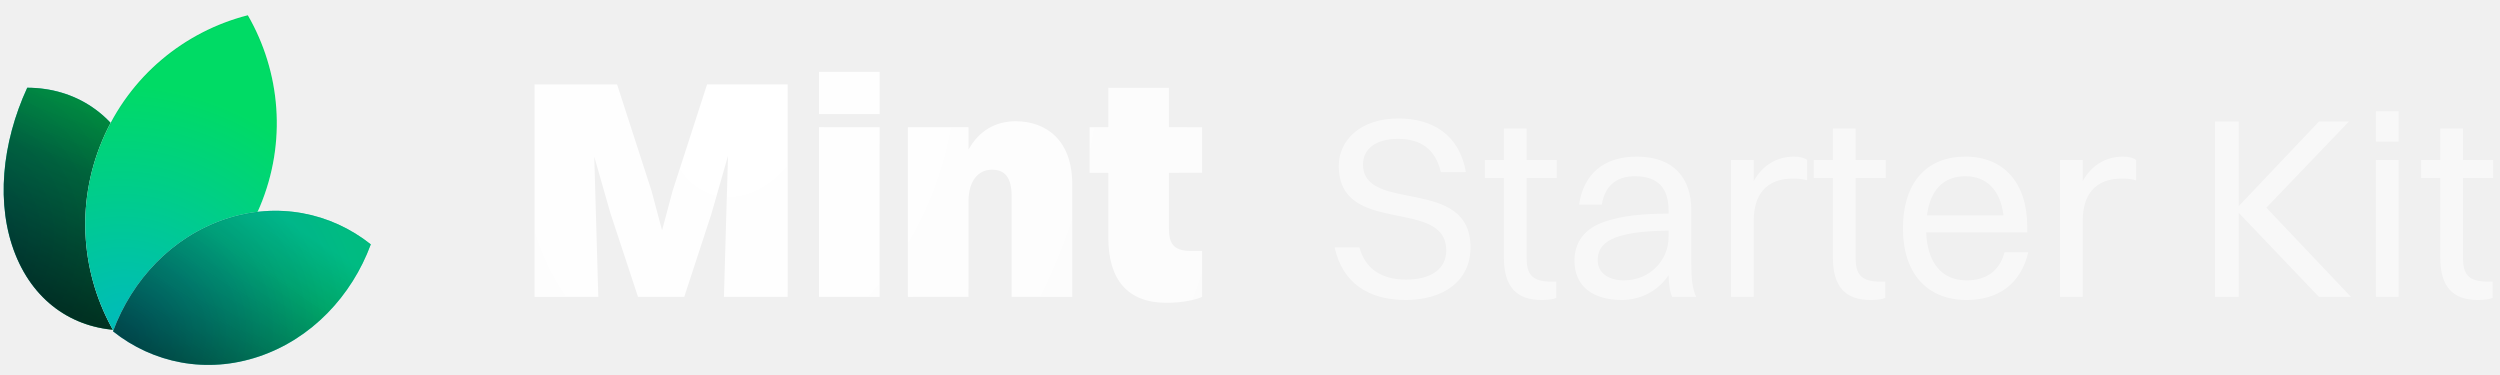
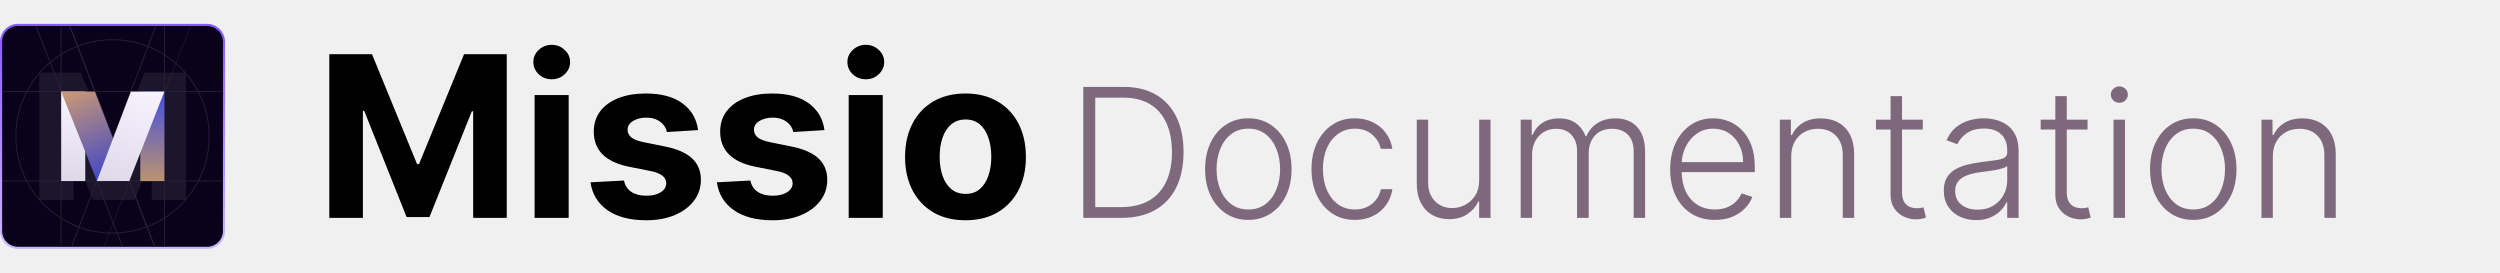
- <svg xmlns="http://www.w3.org/2000/svg" width="160" height="24" viewBox="0 0 160 24" fill="none">
-   <path d="M7.953 21.139C4.896 21.13 2.255 19.458 0.987 16.29C-0.28 13.121 0.109 9.163 1.744 5.615C4.801 5.624 7.442 7.296 8.71 10.465C9.977 13.633 9.588 17.591 7.953 21.139Z" fill="white" />
-   <path d="M7.953 21.139C4.896 21.13 2.255 19.458 0.987 16.29C-0.28 13.121 0.109 9.163 1.744 5.615C4.801 5.624 7.442 7.296 8.71 10.465C9.977 13.633 9.588 17.591 7.953 21.139Z" fill="url(#paint0_radial_115_109)" />
-   <path d="M7.953 21.139C4.896 21.13 2.255 19.458 0.987 16.29C-0.28 13.121 0.109 9.163 1.744 5.615C4.801 5.624 7.442 7.296 8.71 10.465C9.977 13.633 9.588 17.591 7.953 21.139Z" fill="black" fill-opacity="0.5" style="mix-blend-mode:hard-light" />
-   <path d="M7.953 21.139C4.896 21.13 2.255 19.458 0.987 16.29C-0.28 13.121 0.109 9.163 1.744 5.615C4.801 5.624 7.442 7.296 8.71 10.465C9.977 13.633 9.588 17.591 7.953 21.139Z" fill="url(#paint1_linear_115_109)" fill-opacity="0.5" style="mix-blend-mode:hard-light" />
-   <path d="M7.935 21.111C4.897 21.096 2.274 19.431 1.013 16.279C-0.248 13.124 0.136 9.182 1.762 5.643C4.8 5.659 7.423 7.324 8.684 10.476C9.945 13.63 9.561 17.572 7.935 21.111Z" stroke="url(#paint2_linear_115_109)" stroke-opacity="0.05" stroke-width="0.056" />
-   <path d="M7.31 21.257C11.354 20.221 14.884 17.375 16.628 13.236C18.373 9.097 17.945 4.587 15.86 0.976C11.816 2.012 8.287 4.858 6.542 8.998C4.797 13.137 5.225 17.646 7.31 21.257Z" fill="white" />
-   <path d="M7.31 21.257C11.354 20.221 14.884 17.375 16.628 13.236C18.373 9.097 17.945 4.587 15.86 0.976C11.816 2.012 8.287 4.858 6.542 8.998C4.797 13.137 5.225 17.646 7.31 21.257Z" fill="url(#paint3_radial_115_109)" />
-   <path d="M16.602 13.225C14.864 17.349 11.351 20.187 7.324 21.225C5.253 17.624 4.829 13.132 6.568 9.009C8.306 4.885 11.819 2.047 15.846 1.009C17.918 4.61 18.341 9.101 16.602 13.225Z" stroke="url(#paint4_linear_115_109)" stroke-opacity="0.05" stroke-width="0.056" />
-   <path d="M7.234 21.207C9.789 23.237 13.21 23.951 16.577 22.814C19.944 21.677 22.506 18.945 23.73 15.638C21.175 13.608 17.754 12.894 14.387 14.031C11.02 15.168 8.458 17.901 7.234 21.207Z" fill="white" />
-   <path d="M7.234 21.207C9.789 23.237 13.21 23.951 16.577 22.814C19.944 21.677 22.506 18.945 23.73 15.638C21.175 13.608 17.754 12.894 14.387 14.031C11.02 15.168 8.458 17.901 7.234 21.207Z" fill="url(#paint5_radial_115_109)" />
-   <path d="M7.234 21.207C9.789 23.237 13.21 23.951 16.577 22.814C19.944 21.677 22.506 18.945 23.73 15.638C21.175 13.608 17.754 12.894 14.387 14.031C11.02 15.168 8.458 17.901 7.234 21.207Z" fill="black" fill-opacity="0.2" style="mix-blend-mode:hard-light" />
-   <path d="M7.234 21.207C9.789 23.237 13.21 23.951 16.577 22.814C19.944 21.677 22.506 18.945 23.73 15.638C21.175 13.608 17.754 12.894 14.387 14.031C11.02 15.168 8.458 17.901 7.234 21.207Z" fill="url(#paint6_linear_115_109)" fill-opacity="0.5" style="mix-blend-mode:hard-light" />
-   <path d="M16.568 22.787C13.218 23.918 9.814 23.212 7.267 21.198C8.492 17.907 11.044 15.189 14.396 14.058C17.747 12.927 21.15 13.633 23.697 15.648C22.472 18.938 19.92 21.656 16.568 22.787Z" stroke="url(#paint7_linear_115_109)" stroke-opacity="0.05" stroke-width="0.056" />
-   <path d="M34.212 19V5.4H39.492L41.692 12.2L42.372 14.74L43.052 12.2L45.252 5.4H50.412V19H46.332L46.592 9.98L45.532 13.68L43.792 19H40.832L39.052 13.6L38.032 10.02L38.292 19H34.212ZM52.416 7.3V4.6H56.295V7.3H52.416ZM52.416 19V8.14H56.295V19H52.416ZM58.104 19V8.14H61.984V9.58C62.664 8.34 63.744 7.76 65.004 7.76C66.964 7.76 68.624 8.98 68.624 11.78V19H64.744V12.56C64.744 11.34 64.304 10.86 63.484 10.86C62.604 10.86 61.984 11.58 61.984 12.88V19H58.104ZM70.933 15.22V11.06H69.733V8.14H70.933V5.62H74.813V8.14H76.933V11.06H74.813V14.6C74.813 15.5 75.033 16.06 76.213 16.06H76.933V19C76.493 19.2 75.673 19.38 74.653 19.38C72.153 19.38 70.933 17.88 70.933 15.22Z" fill="url(#paint8_radial_115_109)" />
-   <path d="M87.232 10.519C87.232 13.687 94.112 11.229 94.112 15.832C94.112 17.994 92.364 19.198 89.971 19.198C87.562 19.198 85.912 18.093 85.417 15.832H87.001C87.364 17.169 88.371 17.895 89.987 17.895C91.671 17.895 92.561 17.152 92.561 16.03C92.561 12.598 85.681 15.155 85.681 10.618C85.681 9.001 87.034 7.582 89.509 7.582C91.671 7.582 93.403 8.621 93.816 11.014H92.215C91.868 9.529 90.912 8.886 89.476 8.886C88.057 8.886 87.232 9.529 87.232 10.519ZM96.25 16.476V11.393H95.029V10.239H96.25V8.226H97.702V10.239H99.632V11.393H97.702V16.476C97.702 17.532 98.015 18.026 99.302 18.026H99.599V19.066C99.434 19.148 99.071 19.198 98.659 19.198C97.025 19.198 96.25 18.323 96.25 16.476ZM102.516 13.093H101.064C101.345 11.162 102.615 10.024 104.76 10.024C107.103 10.024 108.242 11.393 108.242 13.44V16.888C108.242 17.895 108.324 18.521 108.555 19H107.021C106.856 18.654 106.806 18.142 106.79 17.614C106.047 18.72 104.859 19.198 103.803 19.198C101.988 19.198 100.767 18.357 100.767 16.69C100.767 15.486 101.427 14.611 102.714 14.182C103.902 13.786 105.107 13.687 106.79 13.671V13.473C106.79 12.053 106.13 11.278 104.628 11.278C103.374 11.278 102.698 11.971 102.516 13.093ZM102.252 16.657C102.252 17.465 102.929 17.944 103.952 17.944C105.569 17.944 106.79 16.674 106.79 15.172V14.759C103.061 14.793 102.252 15.585 102.252 16.657ZM110.787 19V10.239H112.239V11.591C112.833 10.519 113.774 10.024 114.83 10.024C115.176 10.024 115.49 10.107 115.655 10.239V11.542C115.407 11.46 115.094 11.427 114.747 11.427C112.998 11.427 112.239 12.515 112.239 14.1V19H110.787ZM117.305 16.476V11.393H116.084V10.239H117.305V8.226H118.757V10.239H120.688V11.393H118.757V16.476C118.757 17.532 119.071 18.026 120.358 18.026H120.655V19.066C120.49 19.148 120.127 19.198 119.714 19.198C118.081 19.198 117.305 18.323 117.305 16.476ZM129.809 16.145C129.33 18.192 127.862 19.198 125.865 19.198C123.324 19.198 121.79 17.482 121.79 14.627C121.79 11.658 123.324 10.024 125.783 10.024C128.258 10.024 129.743 11.723 129.743 14.512V14.875H123.275C123.357 16.838 124.281 17.944 125.865 17.944C127.103 17.944 127.977 17.35 128.291 16.145H129.809ZM125.783 11.278C124.38 11.278 123.539 12.152 123.324 13.786H128.225C128.027 12.169 127.152 11.278 125.783 11.278ZM131.843 19V10.239H133.295V11.591C133.889 10.519 134.829 10.024 135.885 10.024C136.232 10.024 136.545 10.107 136.71 10.239V11.542C136.463 11.46 136.149 11.427 135.803 11.427C134.054 11.427 133.295 12.515 133.295 14.1V19H131.843ZM141.763 19V7.78H143.281V13.192L148.413 7.78H150.327L145.047 13.291L150.459 19H148.413L143.281 13.621V19H141.763ZM152.06 9.067V7.12H153.512V9.067H152.06ZM152.06 19V10.239H153.512V19H152.06ZM156.178 16.476V11.393H154.957V10.239H156.178V8.226H157.63V10.239H159.56V11.393H157.63V16.476C157.63 17.532 157.943 18.026 159.23 18.026H159.527V19.066C159.362 19.148 158.999 19.198 158.587 19.198C156.953 19.198 156.178 18.323 156.178 16.476Z" fill="white" fill-opacity="0.55" />
+ <svg xmlns="http://www.w3.org/2000/svg" width="2777" height="303" viewBox="0 0 2777 303" fill="none">
+   <g clip-path="url(#clip0_638_4421)">
+     <path d="M230 27.684H20C9.608 27.684 1.184 36.108 1.184 46.5V256.5C1.184 266.892 9.608 275.316 20 275.316H230C240.392 275.316 248.816 266.892 248.816 256.5V46.5C248.816 36.108 240.392 27.684 230 27.684Z" fill="#09021A" stroke="url(#paint0_linear_638_4421)" stroke-width="2.368" />
+     <path fill-rule="evenodd" clip-rule="evenodd" d="M81.625 80.728H89.777L125.922 166.164L160.425 80.728H168.578H206.619L206.62 222.026H168.578V174.925L149.556 222.026H103.363L81.625 170.645V222.026H43.583V80.728H81.625Z" fill="white" fill-opacity="0.08" />
+     <path d="M125 258.895C184.313 258.895 232.395 210.813 232.395 151.5C232.395 92.187 184.313 44.105 125 44.105C65.687 44.105 17.605 92.187 17.605 151.5C17.605 210.813 65.687 258.895 125 258.895Z" stroke="#272135" />
+     <mask id="mask0_638_4421" style="mask-type:luminance" maskUnits="userSpaceOnUse" x="2" y="28" width="246" height="246">
+       <path d="M247.106 28.868H2.632V273.868H247.106V28.868Z" fill="white" />
+     </mask>
+     <g mask="url(#mask0_638_4421)">
+       <path d="M67.895 0.974C67.895 7.167 67.895 203.905 67.895 301.5" stroke="#272135" />
+       <path d="M182.632 0.974C182.632 7.167 182.632 203.905 182.632 301.5" stroke="#272135" />
+       <path d="M-23.421 101.763H273.421" stroke="#272135" />
+       <path d="M-25 200.974H271.843" stroke="#272135" />
+       <path d="M183.948 0.447L68.685 302.29" stroke="#272135" />
+       <path d="M66.579 0.447L182.632 302.29" stroke="#272135" />
+       <path d="M66.579 0.447L182.632 302.29" stroke="#272135" />
+       <path d="M28.685 0.447L146.842 301.237" stroke="#272135" />
+       <path d="M222.895 0.447L104.737 301.237" stroke="#463868" stroke-width="0.263" />
+     </g>
+     <path d="M94.709 101.762H67.962V201.107H94.709V101.762Z" fill="url(#paint1_linear_638_4421)" />
+     <path d="M67.962 101.762L105.4 101.762L143.785 201.107H107.769L67.962 101.762Z" fill="url(#paint2_linear_638_4421)" />
+     <path d="M182.592 101.762H155.845V201.107H182.592V101.762Z" fill="url(#paint3_linear_638_4421)" />
+     <path d="M182.591 101.762H145.365L107.611 201.107L143.627 201.035L182.591 101.762Z" fill="url(#paint4_linear_638_4421)" />
+   </g>
+   <path d="M365.803 60.182H413.21L463.281 182.341H465.412L515.483 60.182H562.891V242H525.604V123.658H524.094L477.042 241.112H451.651L404.599 123.214H403.089V242H365.803V60.182ZM593.852 242V105.636H631.672V242H593.852ZM612.851 88.058C607.228 88.058 602.404 86.194 598.38 82.465C594.414 78.677 592.432 74.15 592.432 68.882C592.432 63.674 594.414 59.205 598.38 55.477C602.404 51.689 607.228 49.795 612.851 49.795C618.473 49.795 623.267 51.689 627.233 55.477C631.257 59.205 633.27 63.674 633.27 68.882C633.27 74.15 631.257 78.677 627.233 82.465C623.267 86.194 618.473 88.058 612.851 88.058ZM775.426 144.521L740.803 146.652C740.211 143.693 738.938 141.029 736.985 138.662C735.032 136.235 732.457 134.312 729.261 132.891C726.125 131.412 722.366 130.672 717.987 130.672C712.127 130.672 707.185 131.915 703.161 134.401C699.136 136.827 697.124 140.082 697.124 144.166C697.124 147.421 698.426 150.174 701.03 152.423C703.634 154.672 708.103 156.477 714.435 157.838L739.116 162.81C752.373 165.532 762.257 169.912 768.768 175.949C775.278 181.986 778.533 189.917 778.533 199.741C778.533 208.679 775.9 216.521 770.632 223.268C765.424 230.015 758.262 235.282 749.148 239.07C740.092 242.799 729.646 244.663 717.809 244.663C699.757 244.663 685.375 240.905 674.663 233.388C664.009 225.813 657.765 215.514 655.93 202.494L693.129 200.54C694.253 206.045 696.976 210.247 701.296 213.147C705.617 215.988 711.151 217.408 717.898 217.408C724.527 217.408 729.853 216.136 733.878 213.591C737.962 210.987 740.033 207.643 740.092 203.559C740.033 200.126 738.583 197.315 735.742 195.125C732.901 192.876 728.522 191.16 722.603 189.976L698.988 185.271C685.671 182.607 675.758 177.991 669.247 171.421C662.796 164.852 659.57 156.477 659.57 146.297C659.57 137.537 661.938 129.991 666.673 123.658C671.467 117.326 678.184 112.443 686.825 109.01C695.526 105.577 705.705 103.861 717.365 103.861C734.588 103.861 748.142 107.501 758.026 114.781C767.969 122.06 773.769 131.974 775.426 144.521ZM915.807 144.521L881.183 146.652C880.592 143.693 879.319 141.029 877.366 138.662C875.413 136.235 872.838 134.312 869.642 132.891C866.505 131.412 862.747 130.672 858.367 130.672C852.508 130.672 847.566 131.915 843.541 134.401C839.517 136.827 837.504 140.082 837.504 144.166C837.504 147.421 838.807 150.174 841.411 152.423C844.015 154.672 848.483 156.477 854.816 157.838L879.497 162.81C892.754 165.532 902.638 169.912 909.149 175.949C915.659 181.986 918.914 189.917 918.914 199.741C918.914 208.679 916.28 216.521 911.013 223.268C905.805 230.015 898.643 235.282 889.529 239.07C880.473 242.799 870.027 244.663 858.19 244.663C840.138 244.663 825.756 240.905 815.044 233.388C804.39 225.813 798.146 215.514 796.311 202.494L833.509 200.54C834.634 206.045 837.356 210.247 841.677 213.147C845.998 215.988 851.531 217.408 858.279 217.408C864.907 217.408 870.234 216.136 874.259 213.591C878.343 210.987 880.414 207.643 880.473 203.559C880.414 200.126 878.964 197.315 876.123 195.125C873.282 192.876 868.902 191.16 862.984 189.976L839.369 185.271C826.052 182.607 816.138 177.991 809.628 171.421C803.177 164.852 799.951 156.477 799.951 146.297C799.951 137.537 802.319 129.991 807.053 123.658C811.847 117.326 818.565 112.443 827.206 109.01C835.906 105.577 846.086 103.861 857.746 103.861C874.969 103.861 888.522 107.501 898.406 114.781C908.35 122.06 914.15 131.974 915.807 144.521ZM942.729 242V105.636H980.549V242H942.729ZM961.728 88.058C956.105 88.058 951.281 86.194 947.257 82.465C943.291 78.677 941.309 74.15 941.309 68.882C941.309 63.674 943.291 59.205 947.257 55.477C951.281 51.689 956.105 49.795 961.728 49.795C967.35 49.795 972.144 51.689 976.11 55.477C980.134 59.205 982.147 63.674 982.147 68.882C982.147 74.15 980.134 78.677 976.11 82.465C972.144 86.194 967.35 88.058 961.728 88.058ZM1072.46 244.663C1058.67 244.663 1046.74 241.734 1036.68 235.874C1026.68 229.956 1018.95 221.729 1013.51 211.194C1008.06 200.6 1005.34 188.319 1005.34 174.351C1005.34 160.265 1008.06 147.954 1013.51 137.419C1018.95 126.825 1026.68 118.598 1036.68 112.739C1046.74 106.82 1058.67 103.861 1072.46 103.861C1086.25 103.861 1098.14 106.82 1108.15 112.739C1118.21 118.598 1125.96 126.825 1131.41 137.419C1136.85 147.954 1139.57 160.265 1139.57 174.351C1139.57 188.319 1136.85 200.6 1131.41 211.194C1125.96 221.729 1118.21 229.956 1108.15 235.874C1098.14 241.734 1086.25 244.663 1072.46 244.663ZM1072.63 215.366C1078.91 215.366 1084.15 213.591 1088.35 210.04C1092.55 206.429 1095.72 201.517 1097.85 195.303C1100.04 189.088 1101.13 182.015 1101.13 174.085C1101.13 166.154 1100.04 159.081 1097.85 152.866C1095.72 146.652 1092.55 141.74 1088.35 138.129C1084.15 134.519 1078.91 132.714 1072.63 132.714C1066.3 132.714 1060.97 134.519 1056.65 138.129C1052.39 141.74 1049.17 146.652 1046.98 152.866C1044.85 159.081 1043.78 166.154 1043.78 174.085C1043.78 182.015 1044.85 189.088 1046.98 195.303C1049.17 201.517 1052.39 206.429 1056.65 210.04C1060.97 213.591 1066.3 215.366 1072.63 215.366Z" fill="black" />
+   <path d="M1245.93 242H1203.32V96.546H1248.49C1262.36 96.546 1274.22 99.434 1284.07 105.21C1293.97 110.987 1301.54 119.273 1306.8 130.068C1312.05 140.864 1314.68 153.813 1314.68 168.918C1314.68 184.164 1311.98 197.256 1306.59 208.193C1301.23 219.083 1293.42 227.44 1283.15 233.264C1272.92 239.088 1260.52 242 1245.93 242ZM1216.6 230.068H1245.15C1257.65 230.068 1268.11 227.606 1276.54 222.682C1284.97 217.758 1291.29 210.726 1295.51 201.588C1299.72 192.45 1301.83 181.56 1301.83 168.918C1301.78 156.37 1299.7 145.575 1295.58 136.531C1291.5 127.488 1285.44 120.551 1277.39 115.722C1269.39 110.892 1259.5 108.477 1247.71 108.477H1216.6V230.068ZM1386.65 244.273C1377.22 244.273 1368.89 241.882 1361.65 237.099C1354.45 232.317 1348.81 225.712 1344.74 217.284C1340.67 208.809 1338.63 199.031 1338.63 187.952C1338.63 176.777 1340.67 166.953 1344.74 158.477C1348.81 149.955 1354.45 143.326 1361.65 138.591C1368.89 133.809 1377.22 131.418 1386.65 131.418C1396.07 131.418 1404.38 133.809 1411.57 138.591C1418.77 143.373 1424.41 150.002 1428.48 158.477C1432.6 166.953 1434.66 176.777 1434.66 187.952C1434.66 199.031 1432.62 208.809 1428.55 217.284C1424.48 225.712 1418.82 232.317 1411.57 237.099C1404.38 241.882 1396.07 244.273 1386.65 244.273ZM1386.65 232.696C1394.22 232.696 1400.64 230.66 1405.89 226.588C1411.15 222.516 1415.13 217.095 1417.82 210.324C1420.57 203.553 1421.94 196.096 1421.94 187.952C1421.94 179.808 1420.57 172.327 1417.82 165.509C1415.13 158.69 1411.15 153.222 1405.89 149.102C1400.64 144.983 1394.22 142.923 1386.65 142.923C1379.12 142.923 1372.7 144.983 1367.4 149.102C1362.14 153.222 1358.14 158.69 1355.4 165.509C1352.7 172.327 1351.35 179.808 1351.35 187.952C1351.35 196.096 1352.7 203.553 1355.4 210.324C1358.14 217.095 1362.14 222.516 1367.4 226.588C1372.65 230.66 1379.07 232.696 1386.65 232.696ZM1505.02 244.273C1495.27 244.273 1486.77 241.834 1479.53 236.957C1472.33 232.08 1466.74 225.404 1462.76 216.929C1458.79 208.454 1456.8 198.795 1456.8 187.952C1456.8 177.014 1458.81 167.284 1462.84 158.761C1466.91 150.239 1472.54 143.562 1479.74 138.733C1486.94 133.856 1495.29 131.418 1504.81 131.418C1512.1 131.418 1518.71 132.838 1524.62 135.679C1530.54 138.473 1535.42 142.426 1539.26 147.54C1543.14 152.606 1545.58 158.525 1546.57 165.295H1533.79C1532.46 159.14 1529.27 153.884 1524.2 149.528C1519.18 145.125 1512.79 142.923 1505.02 142.923C1498.06 142.923 1491.91 144.817 1486.56 148.605C1481.21 152.346 1477.02 157.578 1473.99 164.301C1471 170.977 1469.51 178.719 1469.51 187.526C1469.51 196.38 1470.98 204.216 1473.91 211.034C1476.85 217.805 1480.97 223.108 1486.27 226.943C1491.62 230.778 1497.87 232.696 1505.02 232.696C1509.85 232.696 1514.26 231.796 1518.23 229.997C1522.26 228.151 1525.62 225.546 1528.32 222.185C1531.06 218.823 1532.91 214.822 1533.86 210.182H1546.64C1545.7 216.763 1543.35 222.634 1539.61 227.795C1535.92 232.909 1531.11 236.934 1525.19 239.869C1519.32 242.805 1512.6 244.273 1505.02 244.273ZM1643.06 200.31V132.909H1655.7V242H1643.06V223.889H1642.06C1639.5 229.476 1635.46 234.14 1629.92 237.881C1624.38 241.574 1617.61 243.42 1609.6 243.42C1602.64 243.42 1596.46 241.905 1591.07 238.875C1585.67 235.797 1581.43 231.299 1578.35 225.381C1575.28 219.462 1573.74 212.194 1573.74 203.577V132.909H1586.38V202.795C1586.38 211.318 1588.89 218.184 1593.91 223.392C1598.93 228.553 1605.37 231.134 1613.23 231.134C1618.15 231.134 1622.88 229.95 1627.43 227.582C1631.98 225.215 1635.72 221.759 1638.65 217.213C1641.59 212.62 1643.06 206.986 1643.06 200.31ZM1689.17 242V132.909H1701.45V149.67H1702.59C1704.77 144.036 1708.39 139.609 1713.46 136.389C1718.57 133.122 1724.7 131.489 1731.85 131.489C1739.38 131.489 1745.56 133.264 1750.39 136.815C1755.27 140.319 1758.91 145.149 1761.33 151.304H1762.25C1764.71 145.243 1768.71 140.437 1774.25 136.886C1779.84 133.288 1786.61 131.489 1794.56 131.489C1804.7 131.489 1812.7 134.685 1818.57 141.077C1824.44 147.421 1827.38 156.702 1827.38 168.918V242H1814.74V168.918C1814.74 160.3 1812.53 153.837 1808.13 149.528C1803.73 145.22 1797.93 143.065 1790.73 143.065C1782.4 143.065 1775.98 145.622 1771.48 150.736C1766.98 155.849 1764.74 162.336 1764.74 170.196V242H1751.81V167.781C1751.81 160.395 1749.75 154.429 1745.63 149.884C1741.51 145.338 1735.71 143.065 1728.23 143.065C1723.21 143.065 1718.69 144.296 1714.66 146.759C1710.69 149.221 1707.54 152.653 1705.22 157.057C1702.95 161.413 1701.81 166.432 1701.81 172.114V242H1689.17ZM1904.95 244.273C1894.77 244.273 1885.96 241.905 1878.53 237.17C1871.1 232.388 1865.34 225.783 1861.27 217.355C1857.25 208.88 1855.24 199.126 1855.24 188.094C1855.24 177.109 1857.25 167.355 1861.27 158.832C1865.34 150.262 1870.96 143.562 1878.11 138.733C1885.3 133.856 1893.61 131.418 1903.03 131.418C1908.95 131.418 1914.66 132.507 1920.15 134.685C1925.64 136.815 1930.57 140.106 1934.92 144.557C1939.33 148.96 1942.81 154.524 1945.36 161.247C1947.92 167.923 1949.2 175.83 1949.2 184.969V191.219H1863.97V180.068H1936.27C1936.27 173.061 1934.85 166.763 1932.01 161.176C1929.22 155.542 1925.31 151.091 1920.29 147.824C1915.32 144.557 1909.57 142.923 1903.03 142.923C1896.12 142.923 1890.04 144.77 1884.78 148.463C1879.53 152.156 1875.41 157.033 1872.42 163.094C1869.49 169.154 1868 175.783 1867.95 182.98V189.656C1867.95 198.321 1869.44 205.897 1872.42 212.384C1875.45 218.823 1879.74 223.818 1885.28 227.369C1890.82 230.92 1897.38 232.696 1904.95 232.696C1910.11 232.696 1914.63 231.891 1918.52 230.281C1922.45 228.671 1925.74 226.517 1928.39 223.818C1931.09 221.072 1933.12 218.065 1934.5 214.798L1946.5 218.705C1944.84 223.297 1942.12 227.535 1938.33 231.418C1934.59 235.3 1929.9 238.425 1924.27 240.793C1918.68 243.113 1912.24 244.273 1904.95 244.273ZM1989.7 173.818V242H1977.06V132.909H1989.34V150.026H1990.48C1993.04 144.438 1997.01 139.964 2002.41 136.602C2007.86 133.193 2014.58 131.489 2022.58 131.489C2029.92 131.489 2036.36 133.027 2041.9 136.105C2047.49 139.135 2051.82 143.61 2054.9 149.528C2058.02 155.447 2059.59 162.715 2059.59 171.332V242H2046.94V172.114C2046.94 163.165 2044.43 156.086 2039.42 150.878C2034.44 145.67 2027.77 143.065 2019.39 143.065C2013.66 143.065 2008.57 144.296 2004.12 146.759C1999.67 149.221 1996.14 152.772 1993.53 157.412C1990.98 162.005 1989.7 167.473 1989.7 173.818ZM2135.85 132.909V143.918H2083.79V132.909H2135.85ZM2100.05 106.773H2112.76V213.52C2112.76 218.065 2113.55 221.64 2115.11 224.244C2116.67 226.801 2118.71 228.624 2121.22 229.713C2123.73 230.755 2126.4 231.276 2129.24 231.276C2130.9 231.276 2132.32 231.181 2133.5 230.991C2134.69 230.755 2135.73 230.518 2136.63 230.281L2139.33 241.716C2138.1 242.189 2136.58 242.616 2134.78 242.994C2132.98 243.42 2130.76 243.634 2128.11 243.634C2123.46 243.634 2118.99 242.616 2114.68 240.58C2110.42 238.544 2106.92 235.513 2104.17 231.489C2101.42 227.464 2100.05 222.469 2100.05 216.503V106.773ZM2195.03 244.486C2188.44 244.486 2182.43 243.207 2176.99 240.651C2171.54 238.046 2167.21 234.306 2163.99 229.429C2160.77 224.505 2159.16 218.539 2159.16 211.531C2159.16 206.134 2160.18 201.588 2162.21 197.895C2164.25 194.202 2167.14 191.171 2170.88 188.804C2174.62 186.437 2179.05 184.566 2184.16 183.193C2189.27 181.82 2194.91 180.755 2201.06 179.997C2207.17 179.24 2212.33 178.577 2216.55 178.009C2220.81 177.44 2224.05 176.541 2226.28 175.31C2228.5 174.079 2229.61 172.09 2229.61 169.344V166.787C2229.61 159.353 2227.39 153.506 2222.94 149.244C2218.53 144.936 2212.19 142.781 2203.9 142.781C2196.04 142.781 2189.63 144.509 2184.66 147.966C2179.73 151.422 2176.28 155.494 2174.29 160.182L2162.28 155.849C2164.75 149.884 2168.16 145.125 2172.51 141.574C2176.87 137.975 2181.75 135.395 2187.14 133.832C2192.54 132.223 2198.01 131.418 2203.55 131.418C2207.72 131.418 2212.05 131.962 2216.55 133.051C2221.09 134.14 2225.31 136.034 2229.19 138.733C2233.07 141.384 2236.22 145.101 2238.63 149.884C2241.05 154.618 2242.26 160.632 2242.26 167.923V242H2229.61V224.741H2228.83C2227.32 227.961 2225.07 231.086 2222.09 234.116C2219.1 237.147 2215.36 239.633 2210.86 241.574C2206.37 243.515 2201.09 244.486 2195.03 244.486ZM2196.73 232.909C2203.45 232.909 2209.28 231.418 2214.2 228.435C2219.13 225.452 2222.91 221.498 2225.57 216.574C2228.26 211.602 2229.61 206.134 2229.61 200.168V184.401C2228.67 185.3 2227.08 186.105 2224.86 186.815C2222.68 187.526 2220.14 188.165 2217.26 188.733C2214.42 189.254 2211.57 189.704 2208.73 190.082C2205.89 190.461 2203.34 190.793 2201.06 191.077C2194.91 191.834 2189.65 193.018 2185.3 194.628C2180.94 196.238 2177.6 198.463 2175.28 201.304C2172.96 204.098 2171.8 207.696 2171.8 212.099C2171.8 218.728 2174.17 223.866 2178.9 227.511C2183.64 231.11 2189.58 232.909 2196.73 232.909ZM2318.85 132.909V143.918H2266.79V132.909H2318.85ZM2283.06 106.773H2295.77V213.52C2295.77 218.065 2296.55 221.64 2298.12 224.244C2299.68 226.801 2301.71 228.624 2304.22 229.713C2306.73 230.755 2309.41 231.276 2312.25 231.276C2313.91 231.276 2315.33 231.181 2316.51 230.991C2317.69 230.755 2318.74 230.518 2319.64 230.281L2322.33 241.716C2321.1 242.189 2319.59 242.616 2317.79 242.994C2315.99 243.42 2313.76 243.634 2311.11 243.634C2306.47 243.634 2302 242.616 2297.69 240.58C2293.43 238.544 2289.92 235.513 2287.18 231.489C2284.43 227.464 2283.06 222.469 2283.06 216.503V106.773ZM2347.71 242V132.909H2360.42V242H2347.71ZM2354.17 114.159C2351.57 114.159 2349.34 113.283 2347.49 111.531C2345.65 109.732 2344.72 107.578 2344.72 105.068C2344.72 102.559 2345.65 100.428 2347.49 98.676C2349.34 96.877 2351.57 95.977 2354.17 95.977C2356.77 95.977 2359 96.877 2360.85 98.676C2362.69 100.428 2363.62 102.559 2363.62 105.068C2363.62 107.578 2362.69 109.732 2360.85 111.531C2359 113.283 2356.77 114.159 2354.17 114.159ZM2436.25 244.273C2426.83 244.273 2418.5 241.882 2411.25 237.099C2404.06 232.317 2398.42 225.712 2394.35 217.284C2390.28 208.809 2388.24 199.031 2388.24 187.952C2388.24 176.777 2390.28 166.953 2394.35 158.477C2398.42 149.955 2404.06 143.326 2411.25 138.591C2418.5 133.809 2426.83 131.418 2436.25 131.418C2445.68 131.418 2453.99 133.809 2461.18 138.591C2468.38 143.373 2474.02 150.002 2478.09 158.477C2482.21 166.953 2484.27 176.777 2484.27 187.952C2484.27 199.031 2482.23 208.809 2478.16 217.284C2474.09 225.712 2468.43 232.317 2461.18 237.099C2453.99 241.882 2445.68 244.273 2436.25 244.273ZM2436.25 232.696C2443.83 232.696 2450.25 230.66 2455.5 226.588C2460.76 222.516 2464.74 217.095 2467.43 210.324C2470.18 203.553 2471.55 196.096 2471.55 187.952C2471.55 179.808 2470.18 172.327 2467.43 165.509C2464.74 158.69 2460.76 153.222 2455.5 149.102C2450.25 144.983 2443.83 142.923 2436.25 142.923C2428.73 142.923 2422.31 144.983 2417.01 149.102C2411.75 153.222 2407.75 158.69 2405 165.509C2402.31 172.327 2400.96 179.808 2400.96 187.952C2400.96 196.096 2402.31 203.553 2405 210.324C2407.75 217.095 2411.75 222.516 2417.01 226.588C2422.26 230.66 2428.68 232.696 2436.25 232.696ZM2524.66 173.818V242H2512.02V132.909H2524.31V150.026H2525.44C2528 144.438 2531.98 139.964 2537.37 136.602C2542.82 133.193 2549.54 131.489 2557.54 131.489C2564.88 131.489 2571.32 133.027 2576.86 136.105C2582.45 139.135 2586.78 143.61 2589.86 149.528C2592.98 155.447 2594.55 162.715 2594.55 171.332V242H2581.9V172.114C2581.9 163.165 2579.4 156.086 2574.38 150.878C2569.4 145.67 2562.73 143.065 2554.35 143.065C2548.62 143.065 2543.53 144.296 2539.08 146.759C2534.63 149.221 2531.1 152.772 2528.5 157.412C2525.94 162.005 2524.66 167.473 2524.66 173.818Z" fill="#7E697C" />
  <defs>
-     <radialGradient id="paint0_radial_115_109" cx="0" cy="0" r="1" gradientUnits="userSpaceOnUse" gradientTransform="translate(-3.00503 15.023) rotate(-10.029) scale(17.9572 17.784)">
-       <stop stop-color="#00B0BB" />
-       <stop offset="1" stop-color="#00DB65" />
-     </radialGradient>
-     <linearGradient id="paint1_linear_115_109" x1="7.39" y1="4.813" x2="1.63" y2="18.689" gradientUnits="userSpaceOnUse">
-       <stop stop-color="#18E299" />
-       <stop offset="1" />
+     <linearGradient id="paint0_linear_638_4421" x1="125" y1="26.5" x2="125" y2="276.5" gradientUnits="userSpaceOnUse">
+       <stop stop-color="#8858FF" />
+       <stop offset="1" stop-color="#CBB8FC" />
    </linearGradient>
-     <linearGradient id="paint2_linear_115_109" x1="7.948" y1="8.016" x2="1.761" y2="18.746" gradientUnits="userSpaceOnUse">
-       <stop />
-       <stop offset="1" stop-opacity="0" />
+     <linearGradient id="paint1_linear_638_4421" x1="81.336" y1="101.762" x2="81.336" y2="201.107" gradientUnits="userSpaceOnUse">
+       <stop stop-color="#F7F4FF" />
+       <stop offset="1" stop-color="#DED9E9" />
    </linearGradient>
-     <radialGradient id="paint3_radial_115_109" cx="0" cy="0" r="1" gradientUnits="userSpaceOnUse" gradientTransform="translate(8.11404 20.8822) rotate(-75.7542) scale(21.6246 23.7772)">
-       <stop stop-color="#00BBBB" />
-       <stop offset="0.713" stop-color="#00DB65" />
-     </radialGradient>
-     <linearGradient id="paint4_linear_115_109" x1="7.602" y1="5.871" x2="15.556" y2="16.372" gradientUnits="userSpaceOnUse">
-       <stop />
-       <stop offset="1" stop-opacity="0" />
+     <linearGradient id="paint2_linear_638_4421" x1="85.001" y1="97.207" x2="128.499" y2="205.196" gradientUnits="userSpaceOnUse">
+       <stop stop-color="#C99874" />
+       <stop offset="1" stop-color="#323ED0" />
    </linearGradient>
-     <radialGradient id="paint5_radial_115_109" cx="0" cy="0" r="1" gradientUnits="userSpaceOnUse" gradientTransform="translate(7.84537 21.5181) rotate(-20.3525) scale(18.5603 17.32)">
-       <stop stop-color="#00B0BB" />
-       <stop offset="1" stop-color="#00DB65" />
-     </radialGradient>
-     <linearGradient id="paint6_linear_115_109" x1="16.808" y1="13.007" x2="10.041" y2="22.994" gradientUnits="userSpaceOnUse">
-       <stop stop-color="#00B1BC" />
-       <stop offset="1" />
+     <linearGradient id="paint3_linear_638_4421" x1="169.218" y1="101.762" x2="169.218" y2="201.107" gradientUnits="userSpaceOnUse">
+       <stop stop-color="#434EDE" />
+       <stop offset="1" stop-color="#BB936F" />
    </linearGradient>
-     <linearGradient id="paint7_linear_115_109" x1="16.808" y1="13.007" x2="14.169" y2="23.841" gradientUnits="userSpaceOnUse">
-       <stop />
-       <stop offset="1" stop-opacity="0" />
+     <linearGradient id="paint4_linear_638_4421" x1="166.648" y1="95.34" x2="121.751" y2="206.802" gradientUnits="userSpaceOnUse">
+       <stop stop-color="#F7F4FF" />
+       <stop offset="1" stop-color="#DED9E9" />
    </linearGradient>
-     <radialGradient id="paint8_radial_115_109" cx="0" cy="0" r="1" gradientUnits="userSpaceOnUse" gradientTransform="translate(47.2781 7) rotate(19.0047) scale(67.5582 85.7506)">
-       <stop stop-color="white" />
-       <stop offset="1" stop-color="white" stop-opacity="0.5" />
-     </radialGradient>
+     <clipPath id="clip0_638_4421">
+       <rect width="250" height="250" fill="white" transform="translate(0 26.5)" />
+     </clipPath>
  </defs>
</svg>
